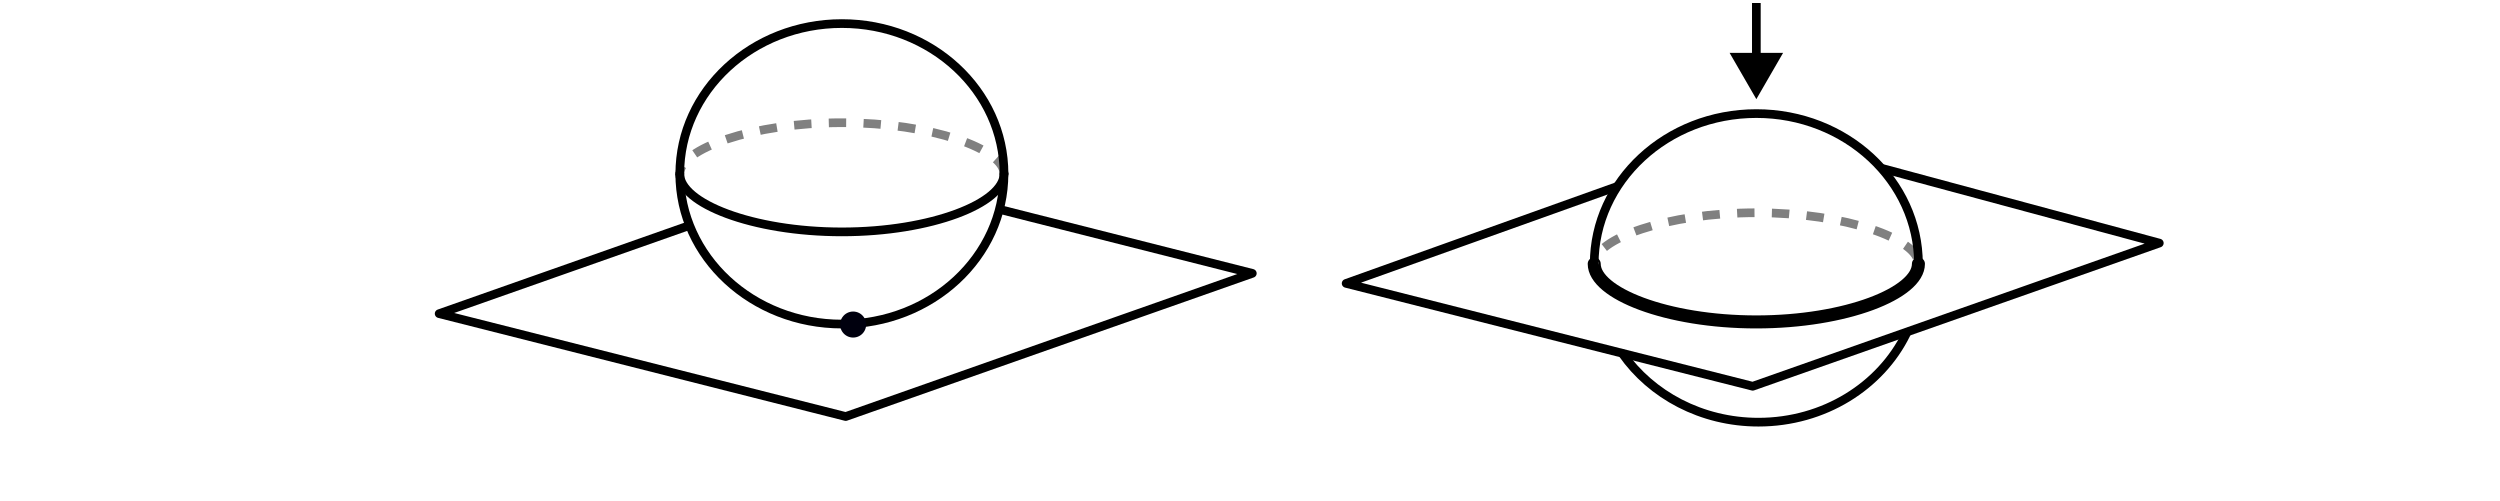
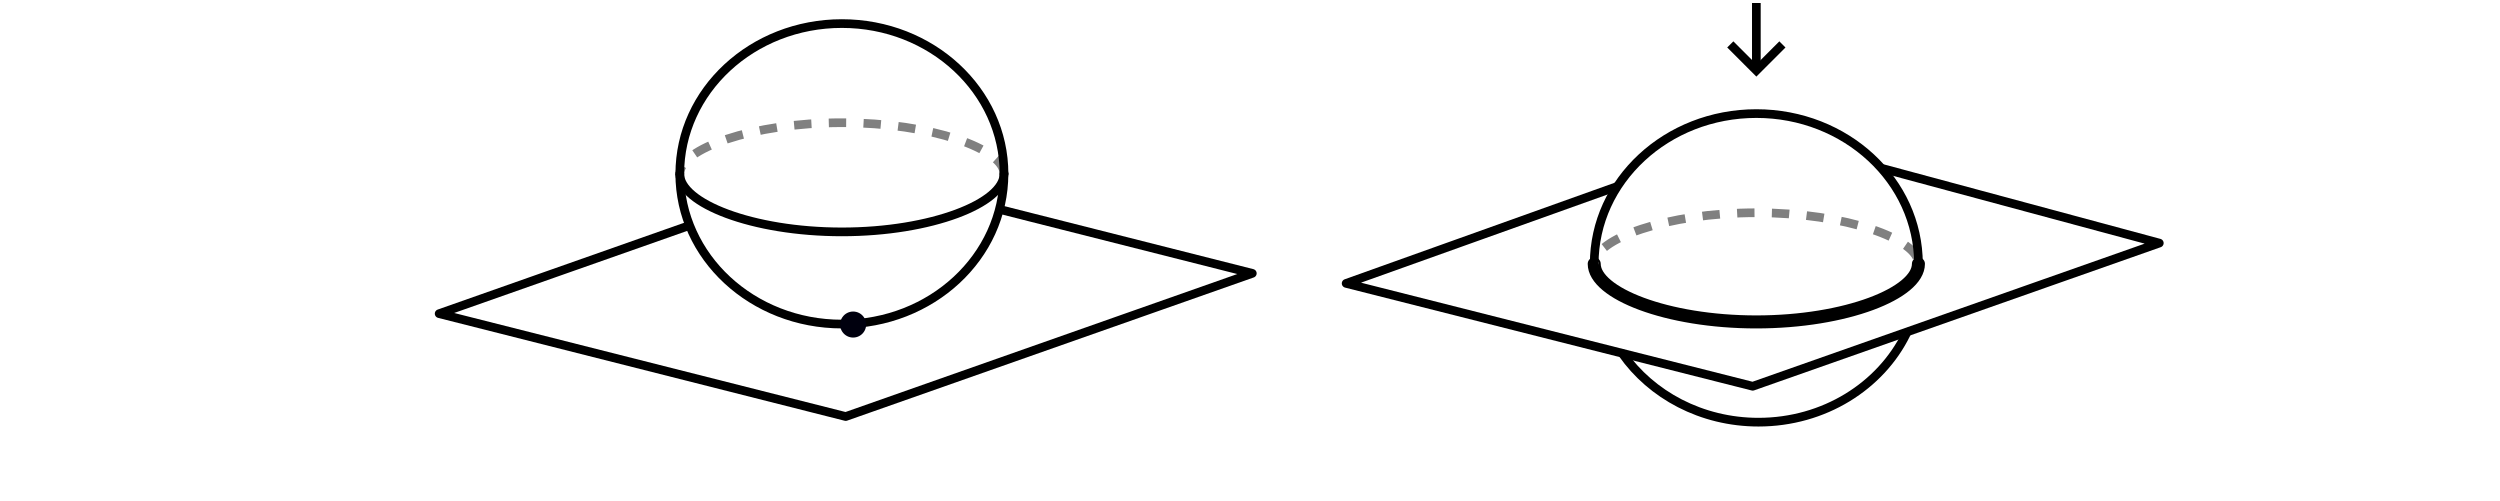
<svg xmlns="http://www.w3.org/2000/svg" width="4in" height="0.8in" viewBox="0 0 101.6 20.32" version="1.1" id="svg1">
  <defs id="defs1">
-     <marker style="overflow:visible" id="Triangle" refX="0" refY="0" orient="auto-start-reverse" markerWidth="1" markerHeight="1" viewBox="0 0 1 1" preserveAspectRatio="xMidYMid">
-       <path transform="scale(0.5)" style="fill:context-stroke;fill-rule:evenodd;stroke:context-stroke;stroke-width:1pt" d="M 5.77,0 -2.88,5 V -5 Z" id="path135" />
+     <marker style="overflow:visible" id="ArrowWide" refX="0" refY="0" orient="auto-start-reverse" markerWidth="1" markerHeight="1" viewBox="0 0 1 1" preserveAspectRatio="xMidYMid">
+       <path style="fill:none;stroke:context-stroke;stroke-width:1;stroke-linecap:butt" d="M 3,-3 0,0 3,3" transform="rotate(180,0.125,0)" id="path2" />
    </marker>
    <linearGradient id="swatch1">
      <stop style="stop-color:#000000;stop-opacity:1;" offset="0" id="stop1" />
    </linearGradient>
  </defs>
  <g id="layer1">
    <path style="fill:none;fill-opacity:0.5;stroke:#000000;stroke-width:0.353;stroke-linejoin:round;stroke-dasharray:none;stroke-dashoffset:0;stroke-opacity:1" d="M 28.056,9.151 17.847,12.747 34.37,16.928 50.894,11.109 40.627,8.511" id="path9" />
    <path style="fill:none;stroke:#000000;stroke-width:0.353;stroke-linecap:round;stroke-linejoin:round;stroke-dasharray:none;stroke-dashoffset:3.067" d="m 27.626,7.064 c 1.9e-5,1.188 2.941,2.36 6.588,2.36 3.647,-1.8e-5 6.588,-1.173 6.588,-2.36" id="path17" />
    <path d="m 27.626,7.064 c 1.1e-5,3.372 2.95,6.106 6.588,6.106 3.639,-5e-5 6.588,-2.734 6.588,-6.106" style="fill:none;stroke:#000000;stroke-width:0.353;stroke-linecap:round;stroke-linejoin:round;stroke-dasharray:none;stroke-dashoffset:3.067" id="path16" />
    <path d="m 65.934,14.369 c 1.174,1.678 3.213,2.788 5.531,2.788 2.667,-3.7e-5 4.965,-1.469 6.001,-3.582" style="fill:none;stroke:#000000;stroke-width:0.353;stroke-linecap:round;stroke-linejoin:round;stroke-dasharray:none;stroke-dashoffset:3.067" id="path16-0" />
    <path style="fill:none;stroke:#808080;stroke-width:0.353;stroke-linecap:butt;stroke-linejoin:round;stroke-dasharray:0.706, 0.706;stroke-dashoffset:0;stroke-opacity:1" d="m 40.803,7.064 c -2.1e-5,-1.002 -2.939,-2.076 -6.588,-2.077 -3.65,-7.3e-6 -6.588,1.074 -6.588,2.077" id="path18" />
    <path d="m 40.803,7.064 c -1.3e-5,-3.372 -2.95,-6.106 -6.588,-6.106 -3.639,-2.54e-5 -6.588,2.734 -6.588,6.106" style="fill:none;fill-opacity:1;stroke:#000000;stroke-width:0.353;stroke-linecap:round;stroke-linejoin:round;stroke-dasharray:none;stroke-dashoffset:3.067" id="path15" />
    <path style="fill:none;fill-opacity:0.5;stroke:#000000;stroke-width:0.353;stroke-linejoin:round;stroke-dasharray:none;stroke-dashoffset:0;stroke-opacity:1" d="M 65.732,7.574 54.707,11.517 71.23,15.698 87.754,9.879 76.492,6.845" id="path9-1" />
    <path style="fill:none;stroke:#000000;stroke-width:0.529;stroke-linecap:round;stroke-linejoin:round;stroke-dasharray:none;stroke-dashoffset:3.067" d="m 64.789,10.723 c 1.9e-5,1.188 2.941,2.36 6.588,2.36 3.647,-1.8e-5 6.588,-1.173 6.588,-2.36" id="path17-5" />
    <path style="fill:none;stroke:#808080;stroke-width:0.353;stroke-linecap:butt;stroke-linejoin:round;stroke-dasharray:0.706,0.706;stroke-dashoffset:1.164;stroke-opacity:1;paint-order:stroke markers fill" d="m 77.966,10.723 c -2.1e-5,-1.002 -2.939,-2.076 -6.588,-2.077 -3.65,-7e-6 -6.588,1.074 -6.588,2.077" id="path18-8" />
    <path d="M 77.966,10.723 C 77.966,7.35 75.016,4.616 71.378,4.616 67.739,4.616 64.789,7.35 64.789,10.723" style="fill:none;fill-opacity:1;stroke:#000000;stroke-width:0.353;stroke-linecap:round;stroke-linejoin:round;stroke-dasharray:none;stroke-dashoffset:3.067" id="path15-4" />
-     <path style="fill:none;fill-opacity:1;stroke:#000000;stroke-width:0.353;stroke-linejoin:round;stroke-dasharray:none;stroke-dashoffset:0;stroke-opacity:1;marker-end:url(#Triangle)" d="m 71.378,-0.374 c 10e-7,0.885 2e-6,1.769 3e-6,2.654" id="path10" transform="translate(3.2771287e-6,0.4956476)" />
+     <path style="fill:none;fill-opacity:1;stroke:#000000;stroke-width:0.353;stroke-linejoin:round;stroke-dasharray:none;stroke-dashoffset:0;stroke-opacity:1;marker-end:url(#ArrowWide)" d="m 71.378,-0.374 c 10e-7,0.885 2e-6,1.769 3e-6,2.654" id="path10" transform="translate(3.2771287e-6,0.4956476)" />
    <path style="fill:none;stroke:#00000e;stroke-width:1.058;stroke-linecap:round;stroke-linejoin:round;stroke-dasharray:none;stroke-dashoffset:2.267;paint-order:stroke markers fill" d="m 33.373,14.861 c 0,0 0,0 0,0" id="path1" transform="translate(1.298352,-1.671466)" />
  </g>
</svg>
